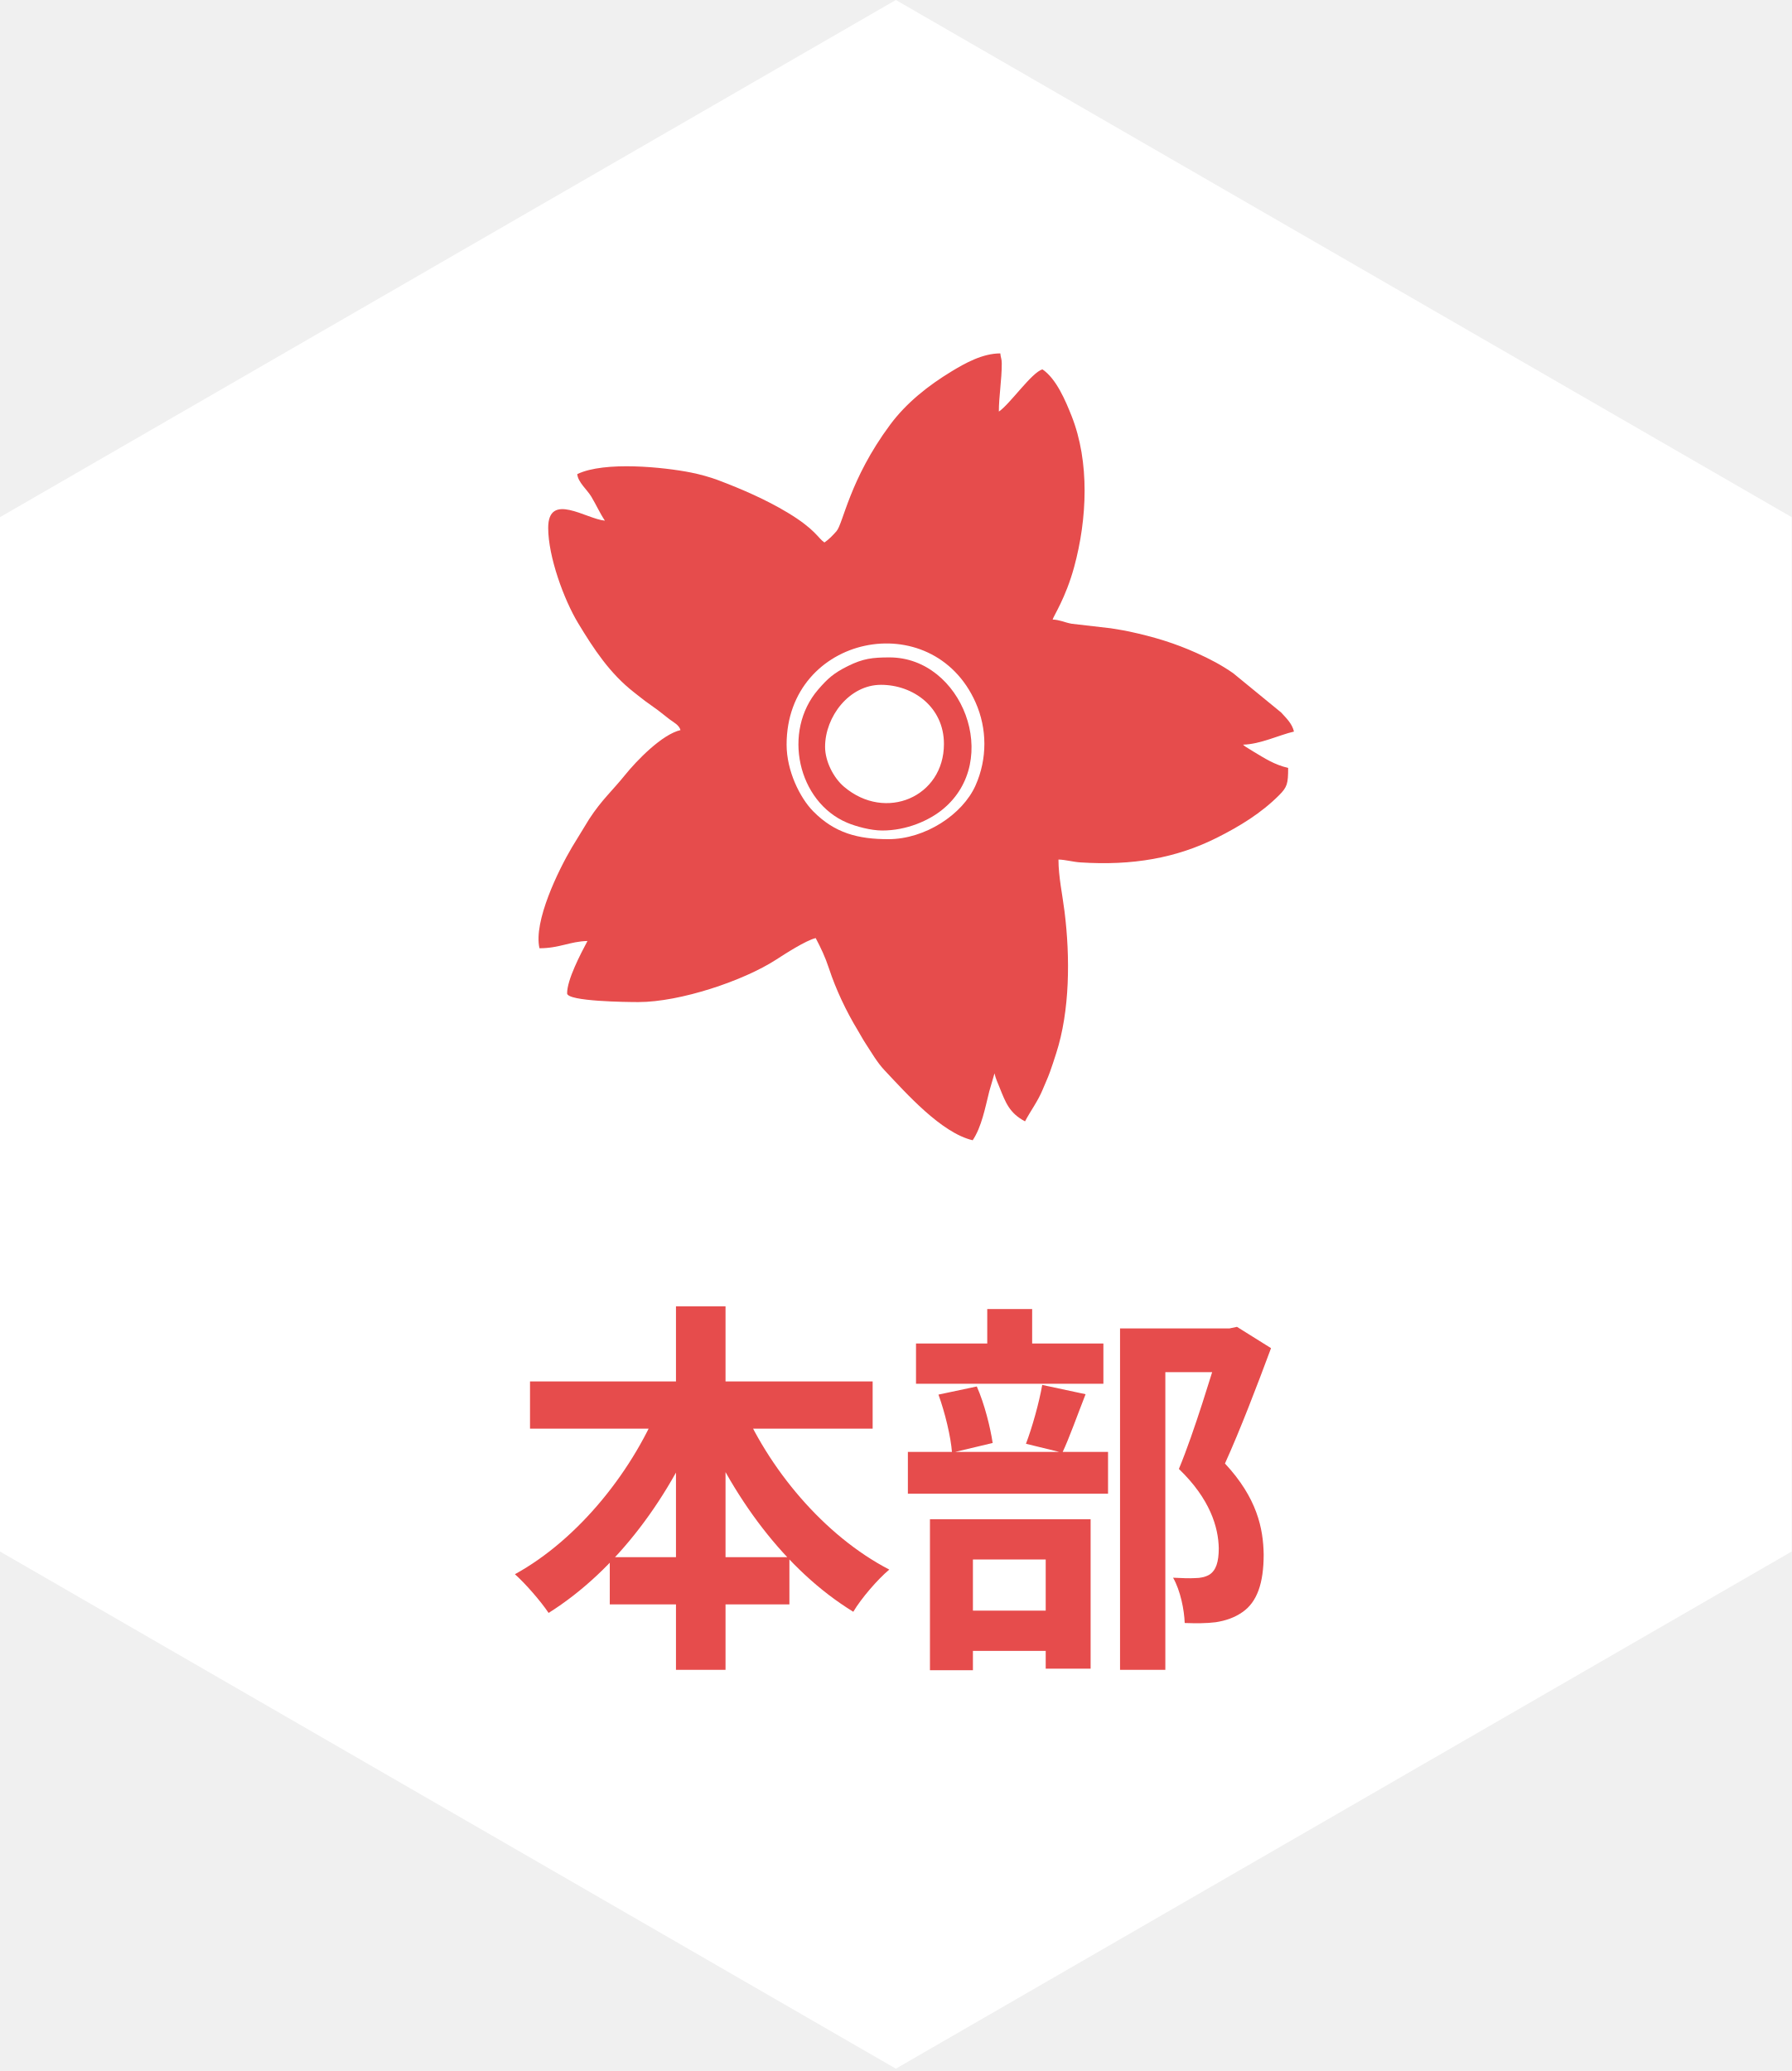
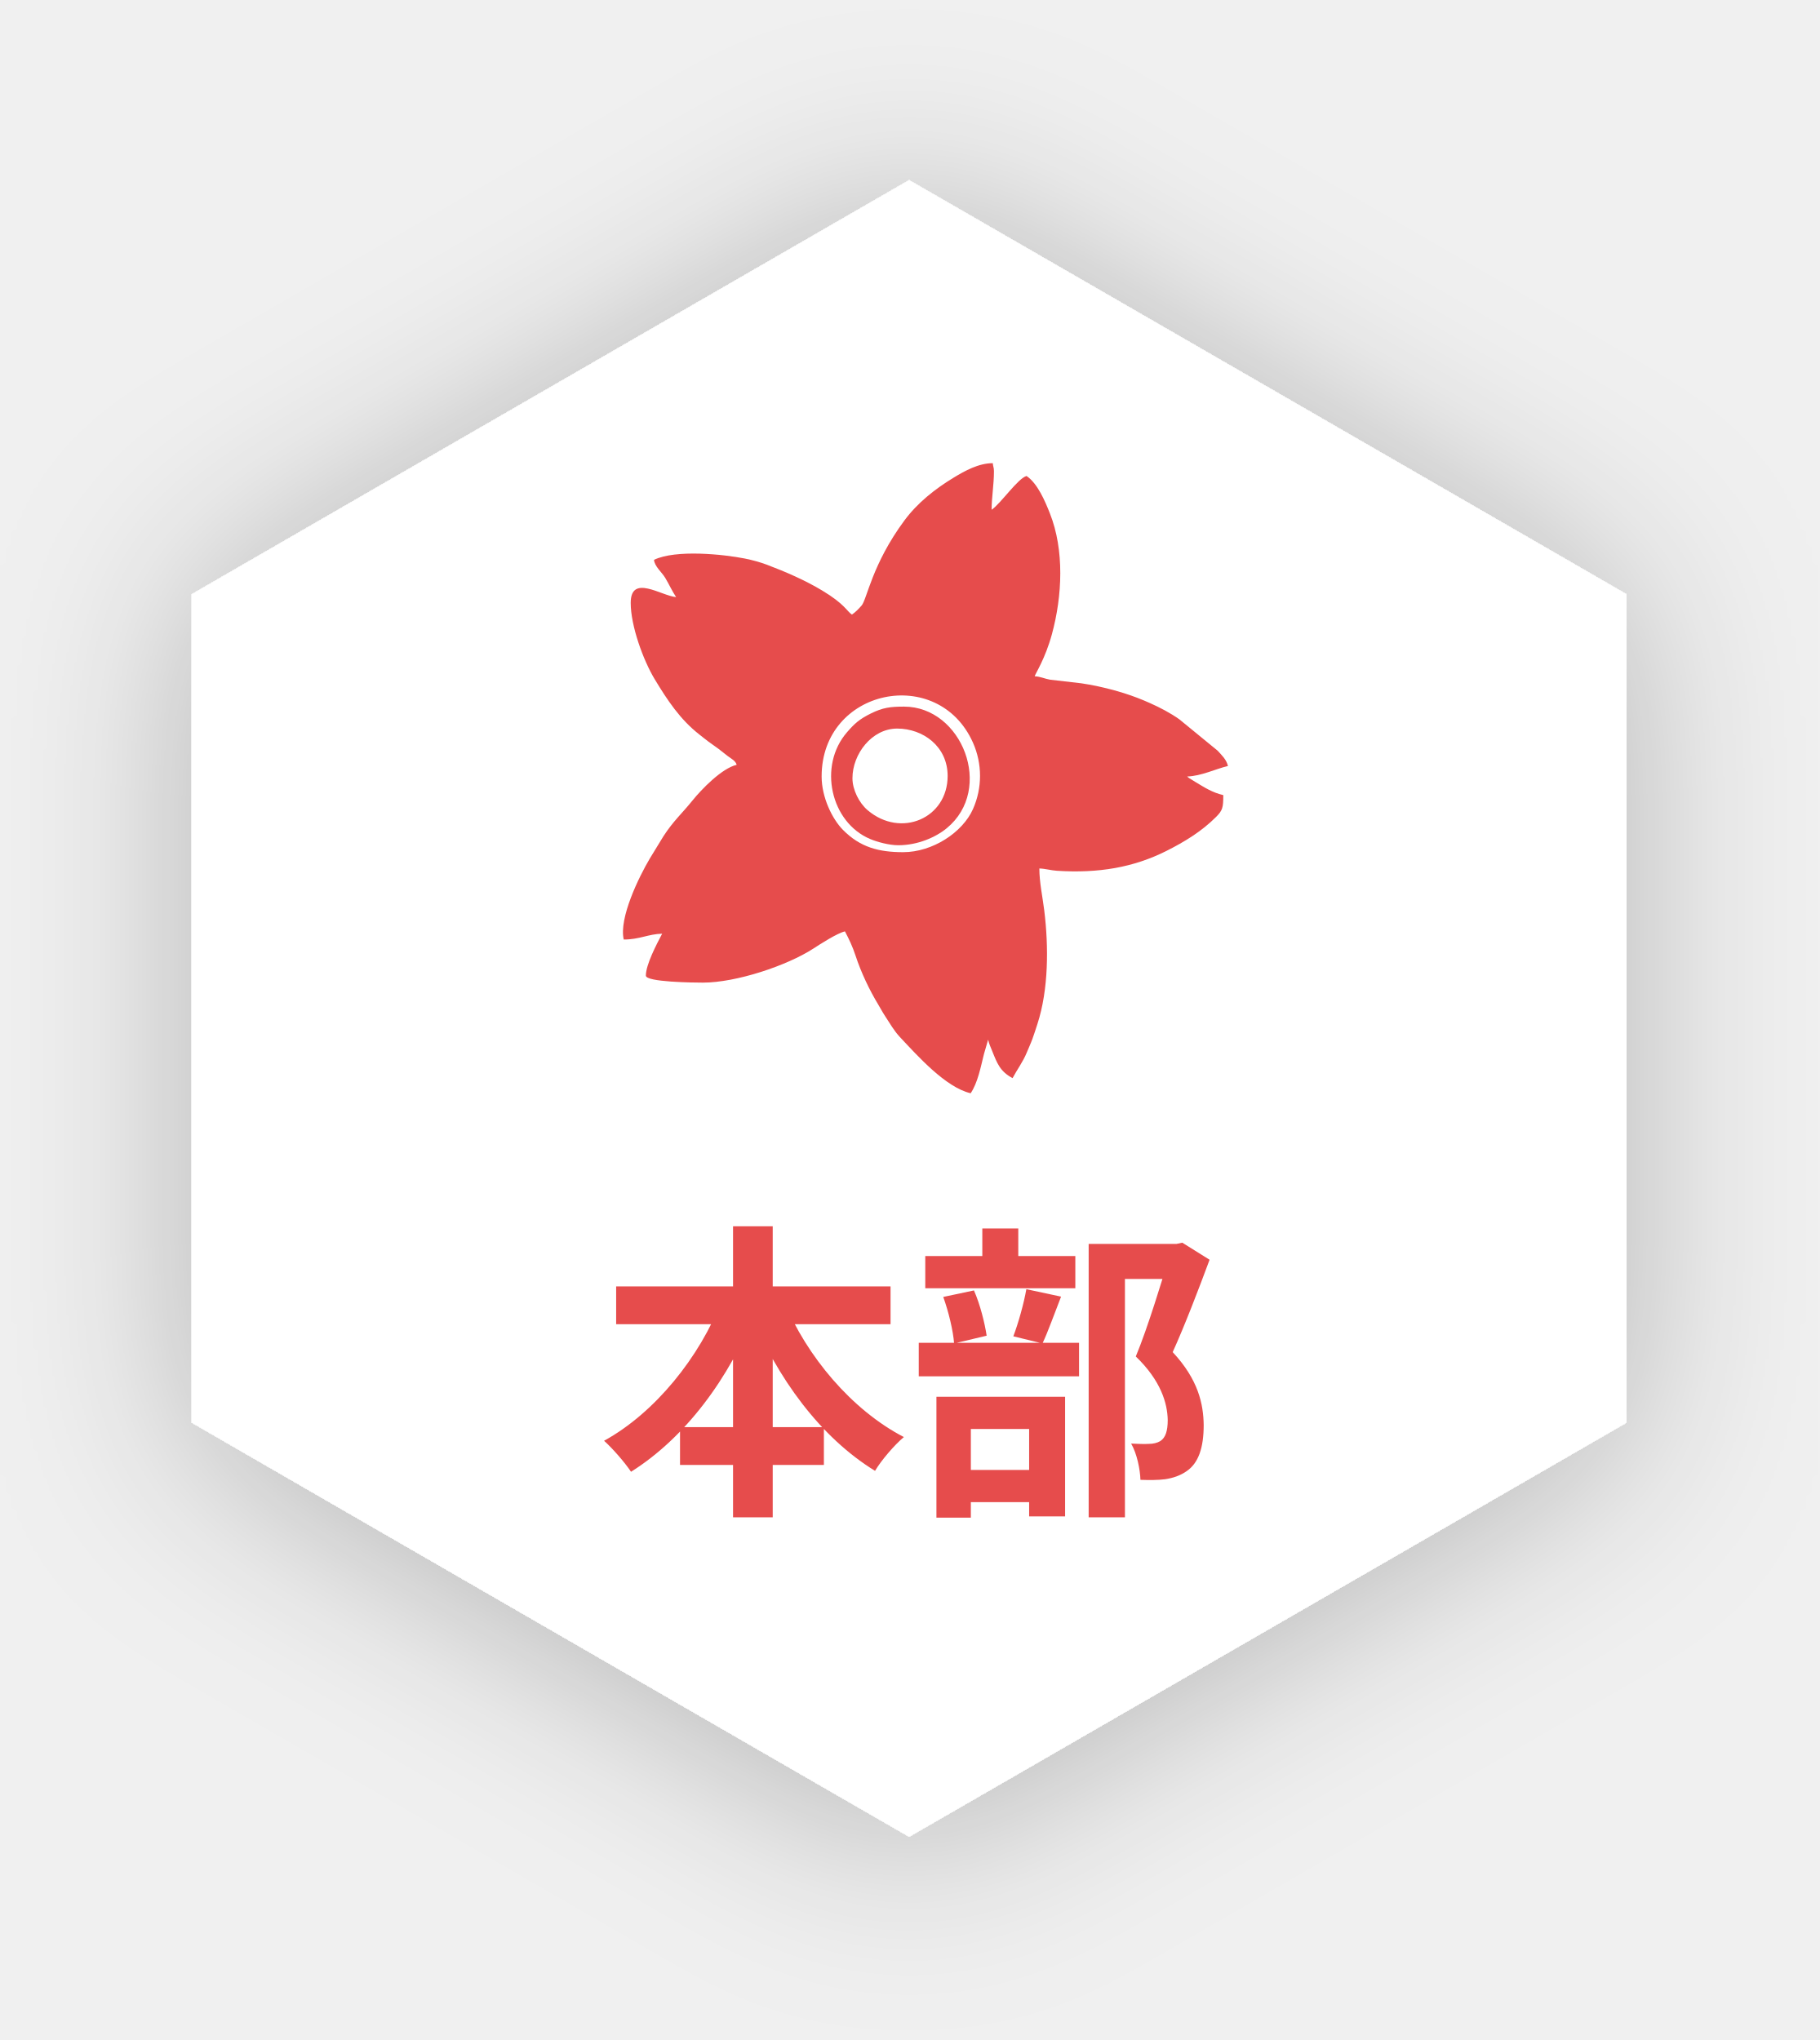
- <svg xmlns="http://www.w3.org/2000/svg" width="500" height="578" viewBox="0 0 500 578" fill="none">
-   <path d="M250 0L500 144.338V433.013L250 577.35L0 433.013V144.338L250 0Z" fill="white" />
-   <mask id="mask0_1118_48" style="mask-type:alpha" maskUnits="userSpaceOnUse" x="26" y="52" width="448" height="517">
-     <path d="M249.684 52L473.368 181.144V439.432L249.684 568.577L26 439.432V181.144L249.684 52Z" fill="white" />
-   </mask>
-   <g mask="url(#mask0_1118_48)">
-     <path fill-rule="evenodd" clip-rule="evenodd" d="M219.513 207.824C219.513 177.156 260.147 168.839 272.254 196.051C275.515 203.386 275.535 211.798 272.251 219.187C268.634 227.329 258.172 234.208 247.911 234.208C239.448 234.208 232.902 232.51 226.909 226.402C223.229 222.652 219.513 215.145 219.513 207.822V207.824ZM230.063 151.399C228.265 150.194 227.57 147.744 219.753 143.042C213.744 139.426 207.01 136.504 200.39 134.002C198.201 133.172 195.24 132.358 192.782 131.871C185.325 130.395 168.756 128.641 161.096 132.319C161.283 134.587 163.82 136.63 164.989 138.572C166.401 140.919 167.36 143.148 168.805 145.308C163.645 144.878 152.982 137.146 152.982 147.337C152.982 155.36 157.376 167.363 161.325 173.9C165.706 181.154 170.19 187.966 176.916 193.211C178 194.057 178.937 194.827 180.106 195.701C181.351 196.632 182.357 197.278 183.648 198.248C184.827 199.132 185.611 199.825 186.836 200.743C187.968 201.592 189.525 202.345 189.903 203.762C184.765 204.958 177.719 212.21 174.431 216.29C170.775 220.823 167.942 223.203 164.419 228.598L159.646 236.407C155.847 242.817 148.814 257.186 150.552 264.652C156.104 264.652 159.096 262.729 163.941 262.623C161.984 266.323 158.261 273.399 158.261 277.236C158.261 279.5 174.98 279.672 178.138 279.672C189.795 279.672 207.52 273.715 216.602 267.823C218.988 266.276 224.91 262.445 227.632 261.811C229.061 264.514 230.294 267.105 231.337 270.281C233.26 276.138 236.147 282.227 239.32 287.464C240.173 288.874 240.658 289.861 241.59 291.282C243.217 293.758 244.748 296.475 246.797 298.655C252.909 305.15 262.713 316.2 271.445 318.236C273.918 314.541 274.909 309.252 276.07 304.597L277.529 299.563C277.887 301.098 278.321 301.959 278.92 303.45C280.65 307.757 281.683 310.647 286.049 312.96C287.615 309.998 289.664 307.308 290.978 304.087C291.613 302.524 292.353 300.979 292.997 299.205C293.613 297.499 294.079 296.023 294.725 294.034C298.598 282.096 298.654 267.132 297.079 254.429C296.498 249.73 295.381 244.672 295.381 239.892C297.328 239.934 299.428 240.556 301.48 240.689C316.05 241.64 328.253 239.495 339.601 233.803C345.988 230.599 351.974 226.929 356.952 221.939C359.22 219.666 359.478 218.711 359.478 214.32C355.662 213.432 352.997 211.684 349.819 209.779L347.563 208.382C346.597 207.651 347.514 208.357 346.903 207.827C351.698 207.72 356.936 205.144 361.103 204.174C360.573 201.906 358.913 200.388 357.509 198.838L344.125 187.875C340.905 185.628 337.579 183.882 333.928 182.245C327.885 179.537 322.262 177.797 315.162 176.26C313.321 175.86 311.775 175.658 309.99 175.347L299.079 174.085C297.217 173.76 295.657 172.957 293.759 172.913C293.985 171.936 297.407 166.886 299.764 158.221C303.393 144.878 304.142 128.952 299.037 116.078C297.38 111.898 294.776 105.678 290.916 103.094C287.928 103.893 281.853 112.783 278.747 114.867C278.747 110.569 279.558 106.135 279.558 101.47C279.558 100.07 279.258 99.898 279.151 98.629C274.219 98.629 269.377 101.326 265.524 103.666C259.025 107.613 252.916 112.446 248.375 118.576C237.03 133.886 235.314 146.142 233.422 148.267C232.36 149.461 231.317 150.56 230.065 151.401L230.063 151.399Z" fill="#E64C4C" />
-     <path fill-rule="evenodd" clip-rule="evenodd" d="M230.252 208.44C230.252 199.989 237.023 191.128 245.836 191.128C254.878 191.128 263.422 197.368 263.422 207.634C263.422 222.395 247.15 229.414 235.561 219.595C232.559 217.052 230.252 212.428 230.252 208.44ZM246.237 231.791C253.025 231.791 259.296 228.998 263.119 225.85C279.713 212.183 268.435 183.478 248.236 183.478C243.456 183.478 240.829 183.805 236.636 185.884C232.644 187.864 230.963 189.394 228.343 192.425C218.203 204.141 222.65 223.822 236.411 229.617C238.871 230.652 242.995 231.791 246.237 231.791Z" fill="#E64C4C" />
+ <svg xmlns="http://www.w3.org/2000/svg" width="634" height="711" viewBox="0 0 634 711" fill="none">
+   <g filter="url(#filter0_d_1118_48)">
+     <path d="M316.8 62.8L566.8 207.137V495.813L316.8 640.15L66.8 495.813V207.137L316.8 62.8Z" fill="white" />
+     <mask id="mask0_1118_48" style="mask-type:alpha" maskUnits="userSpaceOnUse" x="92" y="114" width="449" height="518">
+       <path d="M316.484 114.8L540.169 243.944V502.232L316.484 631.376L92.8 502.232V243.944L316.484 114.8Z" fill="white" />
+     </mask>
+     <g mask="url(#mask0_1118_48)">
+       <path fill-rule="evenodd" clip-rule="evenodd" d="M286.313 270.624C286.313 239.956 326.947 231.638 339.054 258.851C342.315 266.186 342.335 274.598 339.051 281.987C335.434 290.129 324.972 297.008 314.711 297.008C306.248 297.008 299.702 295.309 293.709 289.201C290.029 285.452 286.313 277.944 286.313 270.622V270.624ZM296.863 214.199C295.065 212.994 294.37 210.543 286.553 205.842C280.544 202.226 273.81 199.304 267.19 196.801C265.001 195.972 262.04 195.158 259.582 194.671C252.125 193.195 235.556 191.441 227.896 195.118C228.083 197.386 230.62 199.43 231.789 201.372C233.201 203.719 234.16 205.948 235.605 208.108C230.445 207.678 219.782 199.945 219.782 210.136C219.782 218.16 224.176 230.162 228.125 236.7C232.506 243.954 236.99 250.766 243.716 256.01C244.8 256.857 245.737 257.627 246.906 258.501C248.151 259.431 249.157 260.078 250.448 261.048C251.627 261.931 252.411 262.625 253.636 263.543C254.768 264.392 256.325 265.145 256.703 266.562C251.565 267.758 244.519 275.009 241.231 279.089C237.575 283.623 234.742 286.003 231.219 291.398L226.446 299.207C222.647 305.616 215.614 319.986 217.352 327.451C222.904 327.451 225.896 325.529 230.741 325.423C228.784 329.122 225.061 336.199 225.061 340.036C225.061 342.299 241.78 342.472 244.938 342.472C256.595 342.472 274.32 336.514 283.402 330.623C285.788 329.076 291.71 325.245 294.432 324.611C295.861 327.314 297.094 329.905 298.137 333.081C300.06 338.938 302.947 345.027 306.12 350.264C306.973 351.673 307.458 352.66 308.39 354.082C310.017 356.558 311.548 359.275 313.597 361.454C319.709 367.95 329.513 379 338.245 381.036C340.718 377.341 341.709 372.052 342.87 367.397L344.329 362.362C344.687 363.897 345.121 364.759 345.72 366.25C347.45 370.556 348.483 373.446 352.849 375.759C354.415 372.798 356.464 370.107 357.778 366.886C358.413 365.324 359.153 363.779 359.797 362.005C360.413 360.299 360.879 358.823 361.525 356.834C365.398 344.896 365.454 329.932 363.879 317.229C363.298 312.529 362.181 307.472 362.181 302.692C364.128 302.734 366.229 303.356 368.28 303.489C382.85 304.439 395.053 302.295 406.401 296.603C412.788 293.399 418.774 289.729 423.752 284.739C426.02 282.466 426.279 281.51 426.279 277.12C422.462 276.232 419.797 274.484 416.619 272.579L414.363 271.182C413.397 270.451 414.314 271.157 413.703 270.626C418.498 270.52 423.736 267.944 427.903 266.973C427.373 264.705 425.713 263.188 424.309 261.637L410.925 250.674C407.705 248.428 404.379 246.681 400.728 245.045C394.685 242.337 389.062 240.597 381.962 239.06C380.121 238.66 378.575 238.458 376.79 238.147L365.879 236.885C364.017 236.56 362.457 235.757 360.559 235.713C360.785 234.736 364.207 229.686 366.564 221.02C370.193 207.678 370.942 191.751 365.837 178.878C364.18 174.697 361.576 168.478 357.716 165.894C354.728 166.693 348.653 175.583 345.547 177.666C345.547 173.369 346.359 168.934 346.359 164.27C346.359 162.87 346.058 162.698 345.951 161.429C341.019 161.429 336.177 164.126 332.324 166.466C325.825 170.413 319.716 175.245 315.175 181.376C303.83 196.685 302.114 208.942 300.223 211.067C299.161 212.261 298.117 213.36 296.865 214.201L296.863 214.199Z" fill="#E64C4C" />
+       <path fill-rule="evenodd" clip-rule="evenodd" d="M297.052 271.239C297.052 262.789 303.823 253.927 312.636 253.927C321.678 253.927 330.222 260.167 330.222 270.434C330.222 285.195 313.951 292.213 302.361 282.395C299.359 279.851 297.052 275.227 297.052 271.239ZM313.037 294.591C319.825 294.591 326.096 291.798 329.919 288.65C346.513 274.982 335.235 246.277 315.036 246.277C310.256 246.277 307.629 246.605 303.437 248.684C299.444 250.664 297.763 252.194 295.143 255.225C285.003 266.941 289.45 286.622 303.211 292.417C305.671 293.452 309.795 294.591 313.037 294.591Z" fill="#E64C4C" />
+     </g>
+     <path d="M379.365 433.547H410.806V445.755H392.006V528.84H379.365V433.547ZM322.427 437.76H374.719V448.997H322.427V437.76ZM320.158 468.012H376.016V479.681H320.158V468.012ZM342.307 428.145H354.84V444.783H342.307V428.145ZM328.694 452.022L339.39 449.753C341.551 454.615 343.171 461.205 343.819 465.527L332.475 468.228C332.151 463.798 330.53 457.1 328.694 452.022ZM357.649 449.321L369.75 451.914C367.373 457.964 365.212 464.123 363.267 468.228L353.111 465.743C354.84 461.205 356.784 454.291 357.649 449.321ZM330.746 512.309H364.131V523.546H330.746V512.309ZM326.317 486.811H371.154V528.516H358.621V498.048H338.309V528.948H326.317V486.811ZM407.456 433.547H409.941L411.994 433.114L421.502 439.057C417.612 449.537 412.858 461.962 408.645 471.253C417.612 480.869 419.341 489.404 419.449 496.643C419.449 504.638 417.612 509.932 413.507 512.742C411.346 514.254 408.861 515.118 406.052 515.551C403.567 515.875 400.542 515.875 397.408 515.767C397.3 512.201 396.22 506.691 394.167 503.126C396.544 503.234 398.705 503.342 400.325 503.234C401.838 503.234 403.243 502.91 404.323 502.261C406.16 501.073 406.916 498.696 406.916 494.915C406.808 489.08 404.539 481.193 395.788 472.766C400.109 462.394 405.079 445.647 407.456 438.084V433.547Z" fill="#E64C4C" />
+     <path d="M214.709 448.348H310.326V461.529H214.709V448.348ZM236.966 497.399H287.097V510.58H236.966V497.399ZM255.441 427.388H269.27V528.839H255.441V427.388ZM251.551 453.102L263.436 456.883C254.144 480.436 238.802 501.072 219.895 512.957C217.734 509.716 213.413 504.746 210.495 502.153C228.214 492.429 243.88 472.981 251.551 453.102ZM273.16 453.426C281.047 472.657 296.821 491.457 314.972 500.856C311.731 503.557 307.085 508.96 304.924 512.633C285.909 500.964 270.783 480.328 261.383 457.315L273.16 453.426Z" fill="#E64C4C" />
  </g>
-   <path d="M312.565 370.747H344.006V382.956H325.206V466.04H312.565V370.747ZM255.627 374.96H307.919V386.197H255.627V374.96ZM253.358 405.212H309.216V416.881H253.358V405.212ZM275.507 365.345H288.04V381.983H275.507V365.345ZM261.893 389.222L272.59 386.953C274.751 391.815 276.371 398.406 277.019 402.727L265.675 405.428C265.351 400.999 263.73 394.3 261.893 389.222ZM290.849 386.521L302.95 389.114C300.573 395.164 298.412 401.323 296.467 405.428L286.311 402.943C288.04 398.406 289.984 391.491 290.849 386.521ZM263.946 449.51H297.331V460.746H263.946V449.51ZM259.517 424.012H304.354V465.716H291.821V435.248H271.509V466.148H259.517V424.012ZM340.656 370.747H343.141L345.194 370.315L354.702 376.257C350.812 386.737 346.058 399.162 341.845 408.454C350.812 418.069 352.541 426.605 352.649 433.843C352.649 441.839 350.812 447.133 346.707 449.942C344.546 451.454 342.061 452.319 339.252 452.751C336.767 453.075 333.742 453.075 330.608 452.967C330.5 449.402 329.42 443.891 327.367 440.326C329.744 440.434 331.905 440.542 333.525 440.434C335.038 440.434 336.443 440.11 337.523 439.462C339.36 438.273 340.116 435.896 340.116 432.115C340.008 426.281 337.739 418.393 328.988 409.966C333.309 399.594 338.279 382.848 340.656 375.285V370.747Z" fill="#E64C4C" />
-   <path d="M147.909 385.548H243.526V398.729H147.909V385.548ZM170.166 434.599H220.297V447.78H170.166V434.599ZM188.641 364.588H202.47V466.04H188.641V364.588ZM184.751 390.302L196.636 394.083C187.344 417.637 172.002 438.273 153.095 450.157C150.934 446.916 146.612 441.946 143.695 439.353C161.414 429.629 177.08 410.182 184.751 390.302ZM206.36 390.626C214.247 409.858 230.021 428.657 248.172 438.057C244.931 440.758 240.285 446.16 238.124 449.833C219.109 438.165 203.983 417.529 194.583 394.516L206.36 390.626Z" fill="#E64C4C" />
+   <defs>
+     <filter id="filter0_d_1118_48" x="4.57764e-05" y="-0" width="633.6" height="710.951" filterUnits="userSpaceOnUse" color-interpolation-filters="sRGB">
+       <feFlood flood-opacity="0" result="BackgroundImageFix" />
+       <feColorMatrix in="SourceAlpha" type="matrix" values="0 0 0 0 0 0 0 0 0 0 0 0 0 0 0 0 0 0 127 0" result="hardAlpha" />
+       <feOffset dy="4" />
+       <feGaussianBlur stdDeviation="33.4" />
+       <feComposite in2="hardAlpha" operator="out" />
+       <feColorMatrix type="matrix" values="0 0 0 0 0 0 0 0 0 0 0 0 0 0 0 0 0 0 0.25 0" />
+       <feBlend mode="normal" in2="BackgroundImageFix" result="effect1_dropShadow_1118_48" />
+       <feBlend mode="normal" in="SourceGraphic" in2="effect1_dropShadow_1118_48" result="shape" />
+     </filter>
+   </defs>
</svg>
